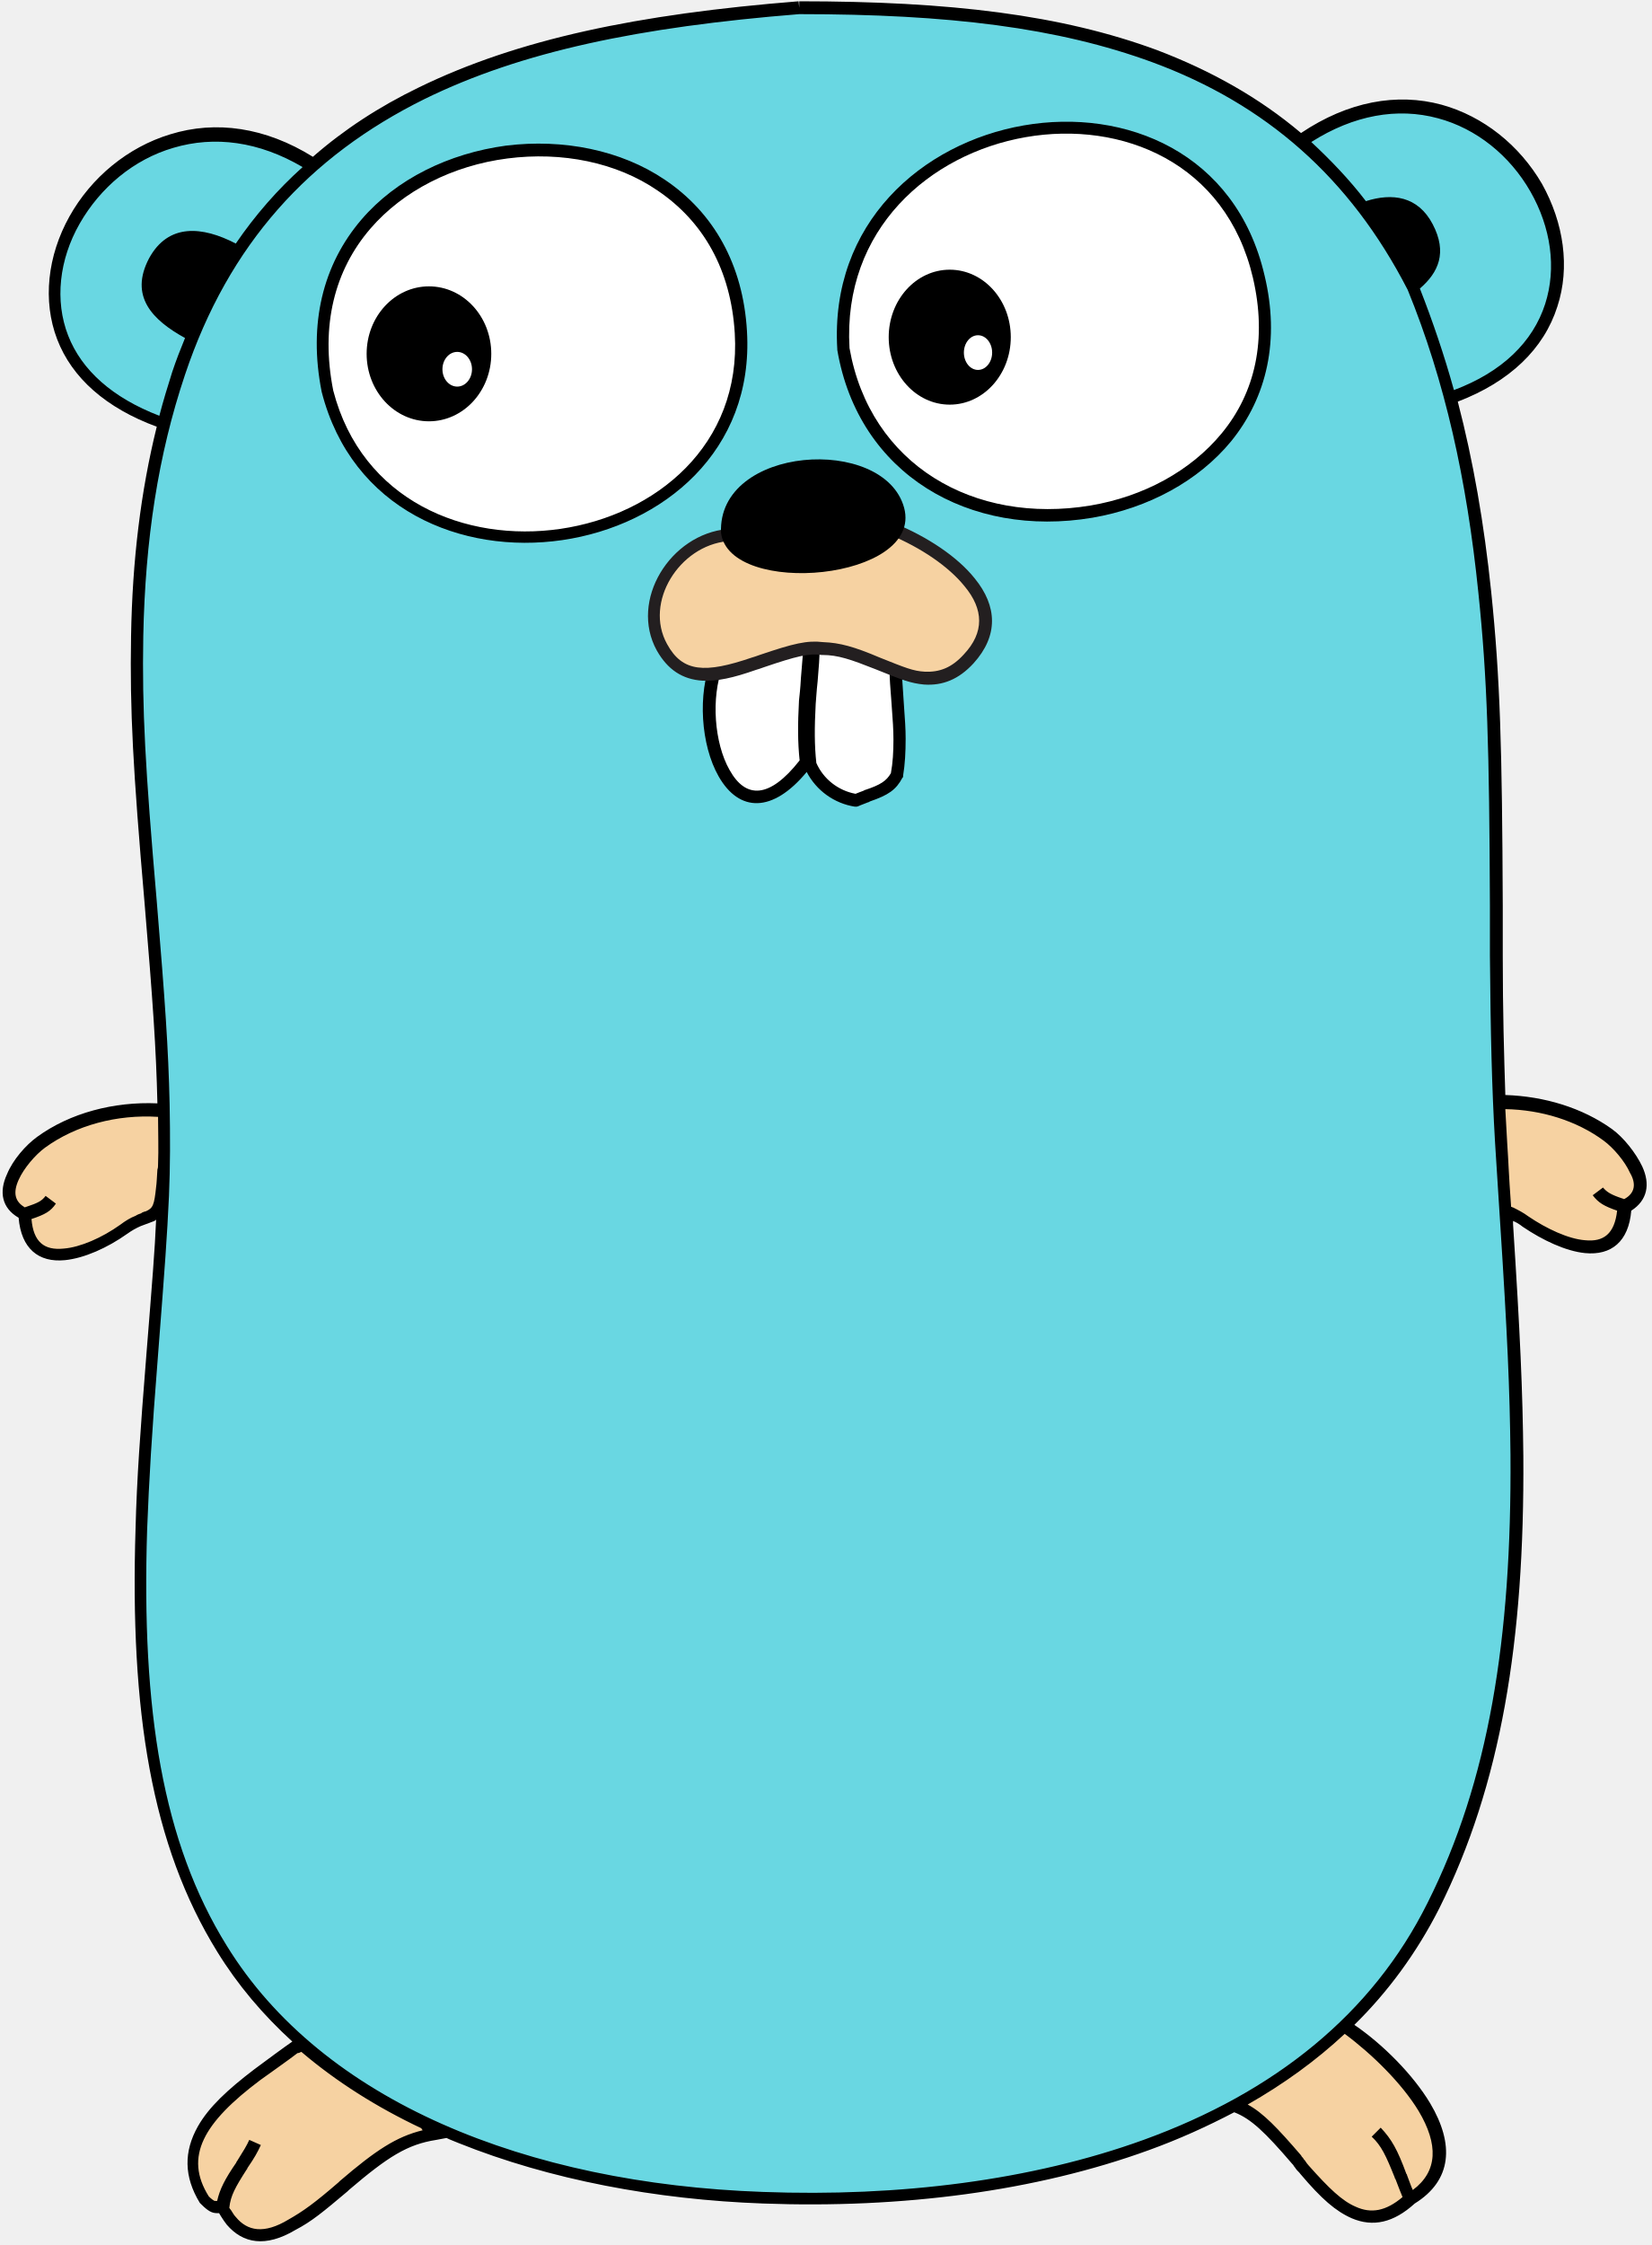
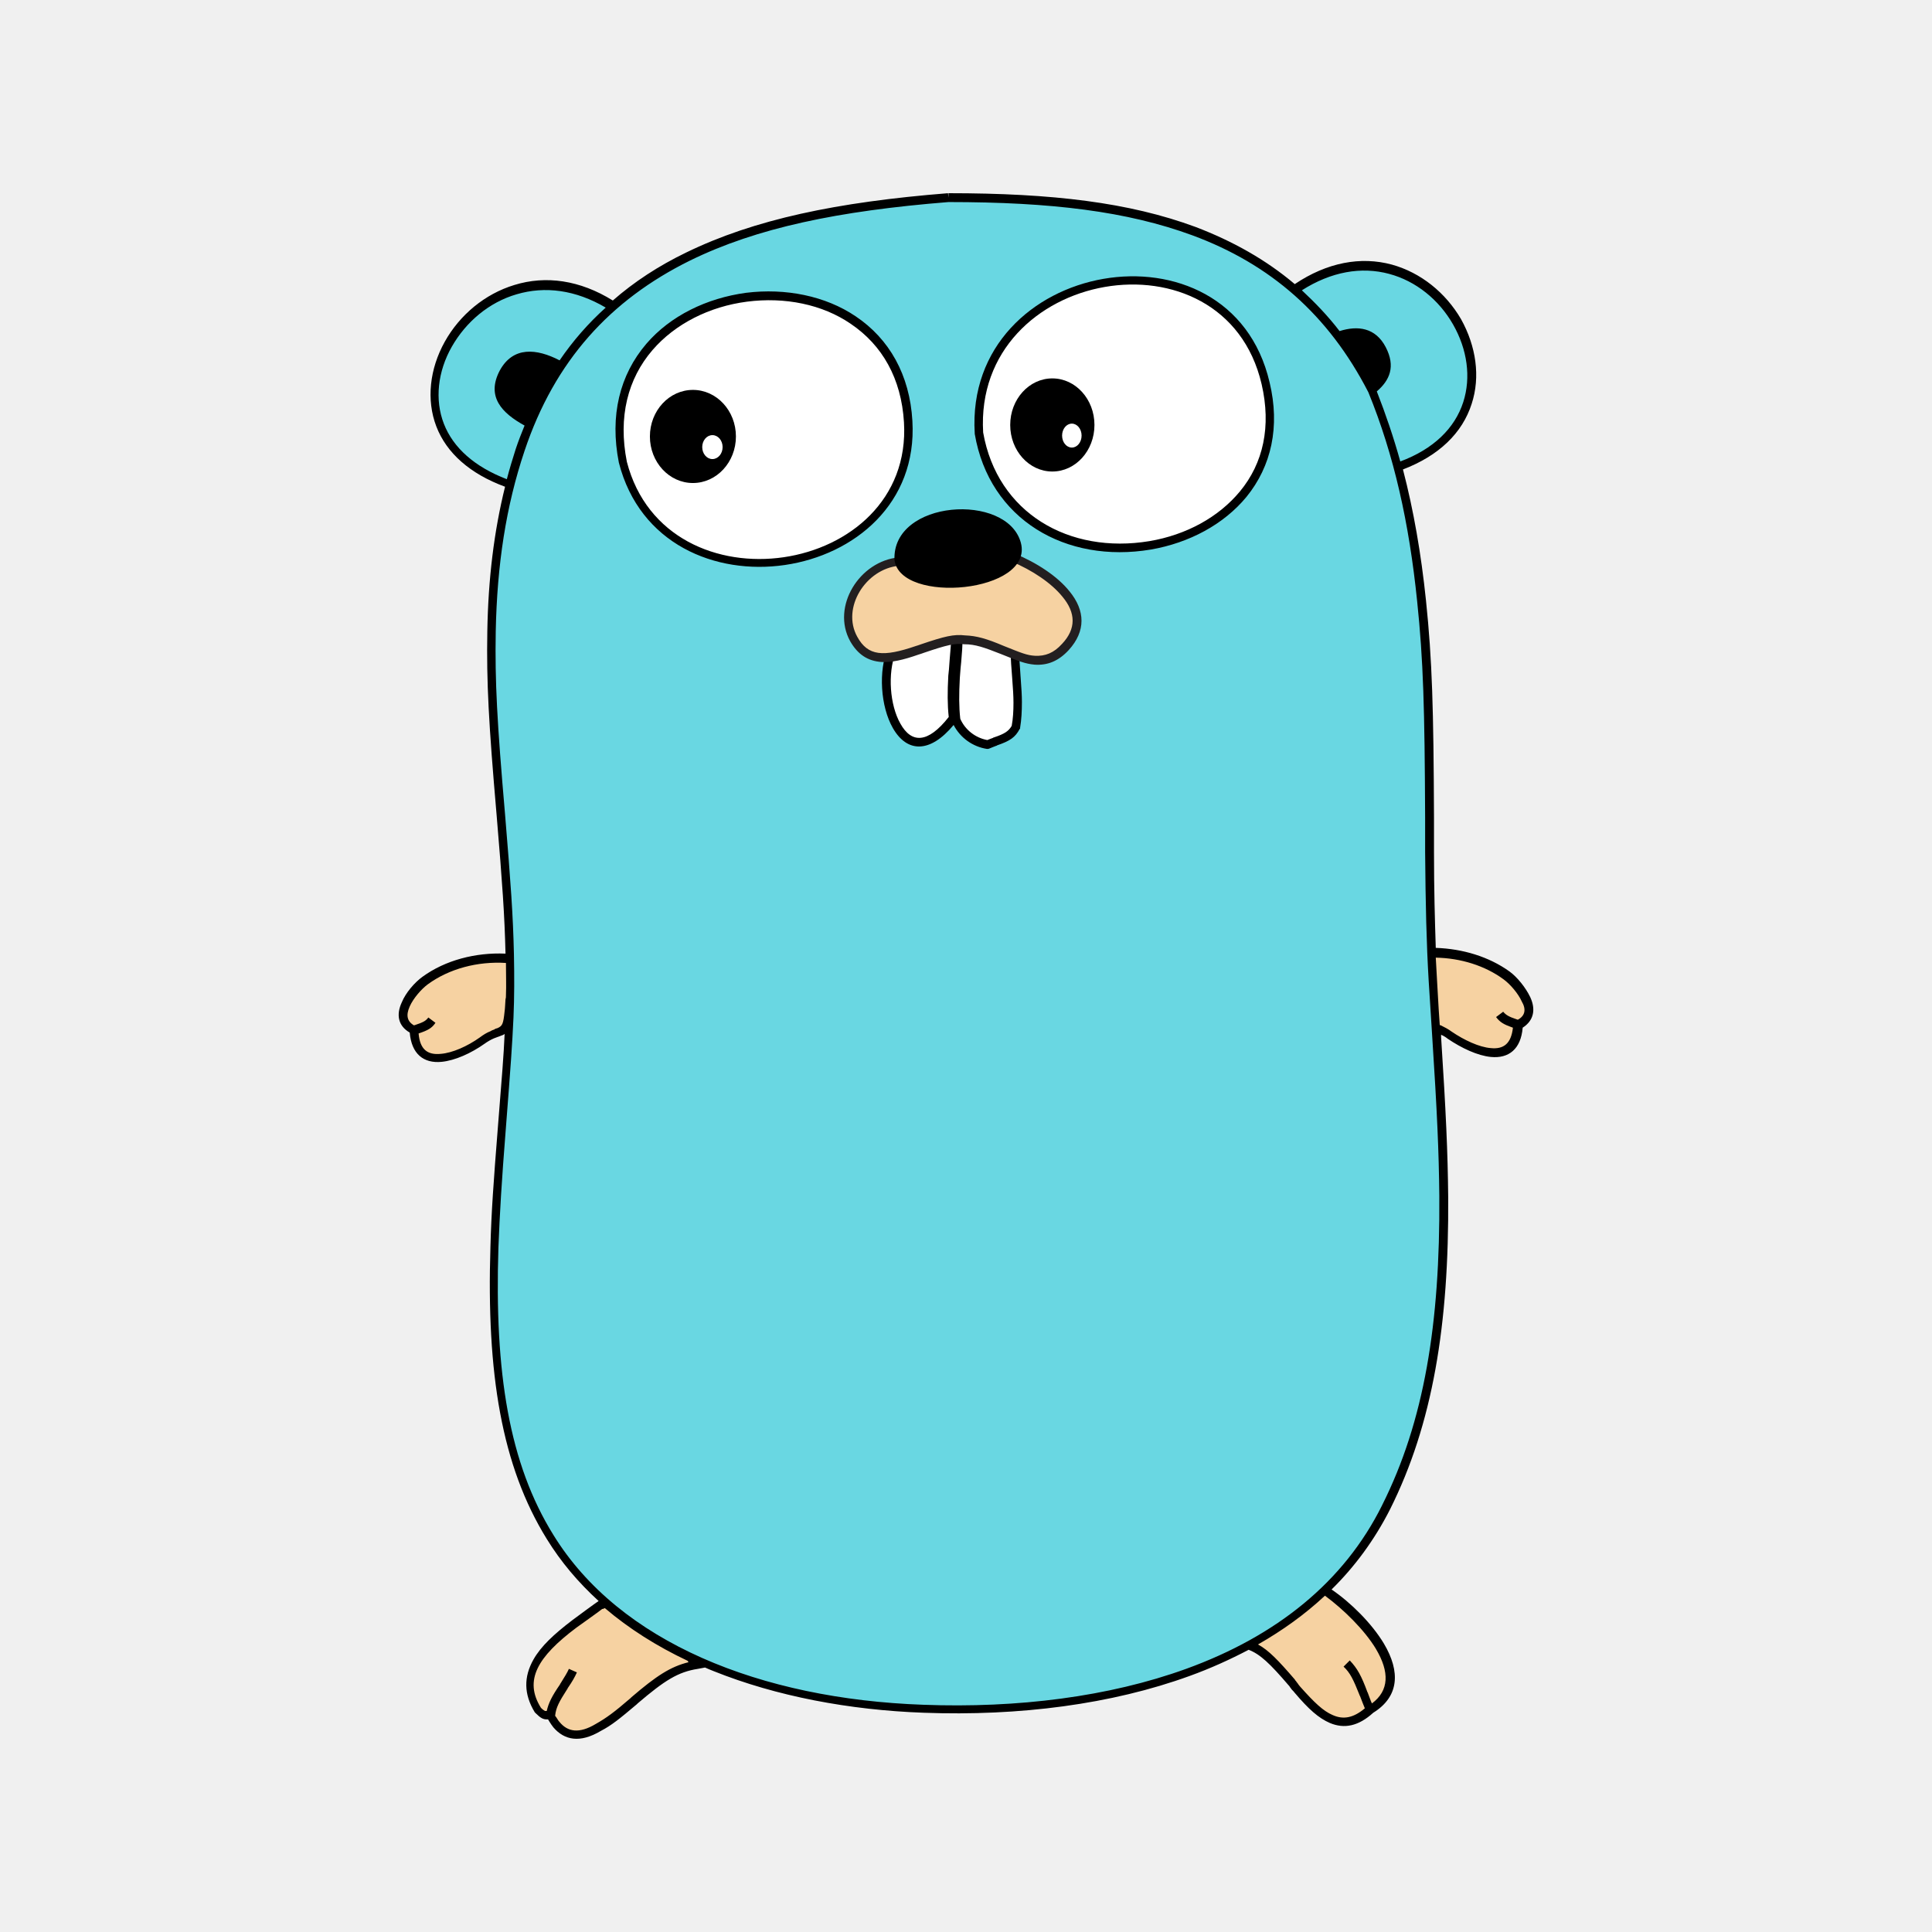
- <svg xmlns="http://www.w3.org/2000/svg" width="256" height="348" preserveAspectRatio="xMidYMid" viewBox="0 0 256 348">
-   <path fill="#F6D2A2" d="M3.686 188.165c.498 10.26 10.758 5.479 15.34 2.291 4.383-3.088 5.678-.498 6.076-6.475.299-3.984.697-7.869.498-11.854-6.674-.598-13.846.996-19.325 4.981-2.889 1.992-8.068 8.567-2.59 11.057M208.187 314.272c7.869 4.881 22.313 19.623 10.459 26.795-11.356 10.36-17.731-11.455-27.692-14.444 4.283-5.877 9.662-11.256 17.233-12.352zM67.337 330.907c-9.264 1.395-14.444 9.762-22.213 14.045-7.272 4.283-10.061-1.395-10.658-2.59-1.096-.498-.996.498-2.789-1.295-6.774-10.658 6.973-18.428 14.145-23.707 9.961-1.992 16.237 6.674 21.516 13.547zm184.579-144.037c-.498 10.26-10.758 5.479-15.34 2.291-4.383-3.088-5.678-.498-6.076-6.475-.299-3.984-.697-7.869-.498-11.854 6.674-.598 13.846.996 19.325 4.981 2.789 1.992 8.068 8.567 2.59 11.057" />
-   <path fill="#69D7E2" d="M224.722 61.759c35.561-12.551 7.77-61.261-23.209-39.745C181.192 4.582 153.202 1.395 123.816 1.395 95.029 3.686 67.636 8.965 48.511 25.7 17.631 5.777-10.858 53.591 25.401 65.644c-10.16 39.446 1.395 79.689-.199 119.832-1.494 36.059-10.957 84.37 9.065 116.744 17.033 27.692 53.69 37.553 83.872 38.649 38.549 1.395 85.267-8.068 103.994-45.423 17.93-35.561 12.949-79.888 10.658-118.238-2.291-38.749 1.992-78.095-8.068-115.449z" />
-   <path d="M254.605 180.794c-.996-2.092-2.889-4.482-4.682-5.777-4.582-3.287-10.459-5.08-16.535-5.279-.199-6.176-.398-12.949-.398-21.516v-7.77c-.1-24.504-.398-35.262-1.793-48.71-1.096-10.559-2.789-20.321-5.18-29.485 8.068-3.088 13.348-8.168 15.44-14.742 1.992-6.076.996-12.949-2.391-19.026-3.486-5.977-9.065-10.459-15.539-12.252-6.973-1.893-14.543-.498-21.815 4.383-6.475-5.479-13.946-9.662-22.313-12.85-14.842-5.479-32.075-7.57-55.483-7.57v.996l-.1-.996c-25.002 1.992-43.53 5.877-58.87 13.348-6.176 2.988-11.654 6.574-16.436 10.758-7.371-4.582-15.041-5.678-22.114-3.486-6.574 1.992-12.252 6.674-15.639 12.75-3.387 6.076-4.184 13.049-1.893 19.026 2.291 5.977 7.57 10.658 15.44 13.547-2.49 10.061-3.785 20.719-3.984 32.473-.199 11.455.299 20.619 2.092 41.339 1.295 15.44 1.793 22.512 1.992 31.079-6.774-.299-13.547 1.494-18.627 5.18-1.793 1.295-3.785 3.586-4.682 5.777-1.295 2.789-.797 5.279 1.793 6.774.398 4.781 3.088 6.973 7.172 6.574 2.988-.299 6.574-1.893 9.662-4.084.697-.498 1.395-.896 2.092-1.195.299-.1.498-.199.797-.299 0 0 .598-.199.797-.299.299-.1.598-.199.797-.398-.199 4.682-.598 9.563-1.494 20.719-.996 12.551-1.494 19.424-1.693 27.094-.896 28.489 2.49 49.208 12.651 65.644 3.188 5.18 7.072 9.762 11.654 13.946-.896.598-4.682 3.387-5.877 4.283-4.184 3.188-7.072 5.877-8.766 8.865-2.191 3.885-2.191 7.77.299 11.854l.1.1.1.1c1.096 1.096 1.693 1.395 2.49 1.395h.299c.1.199.199.299.299.498.299.498.598.896.896 1.295 2.49 2.889 5.977 3.586 10.658.797 2.49-1.295 4.283-2.789 8.068-5.977l.199-.199c6.076-5.18 9.065-7.072 13.547-7.77l1.594-.299c.598.299 1.195.498 1.893.797 14.145 5.678 30.581 8.766 47.216 9.363 21.516.797 42.235-1.893 59.767-8.268 4.682-1.693 9.065-3.686 13.248-5.877 2.59.996 4.781 3.088 8.965 7.969.199.199.199.199.299.398.199.199.199.299.299.398.199.299.498.498.697.797 3.287 3.885 5.479 5.777 7.969 6.873 3.287 1.395 6.475.697 9.762-2.291 5.777-3.586 6.176-9.164 2.391-15.539-2.689-4.482-7.371-9.164-11.754-12.153 5.18-5.08 9.662-11.156 13.149-18.03 9.563-19.125 13.248-41.438 13.049-70.126-.1-10.16-.498-19.026-1.594-35.96v-.498c.498.199.996.498 1.494.896 3.088 2.092 6.674 3.785 9.662 4.084 4.084.398 6.774-1.793 7.172-6.574 2.49-1.594 2.988-4.084 1.693-6.873zm-31.676-162.465c5.977 1.594 11.156 5.777 14.344 11.356 3.188 5.578 4.084 11.854 2.291 17.432-1.893 5.877-6.674 10.559-14.145 13.348-1.494-5.379-3.287-10.658-5.279-15.739 2.889-2.49 4.283-5.578 1.992-9.961-2.291-4.383-6.275-4.881-10.36-3.586-2.59-3.387-5.479-6.375-8.467-9.164 6.574-4.184 13.348-5.379 19.623-3.686zM10.559 51.997C8.467 46.618 9.164 40.243 12.352 34.665c3.188-5.578 8.367-9.961 14.543-11.754 6.375-1.893 13.248-.996 20.022 2.988-3.885 3.486-7.371 7.471-10.36 11.854-5.18-2.689-10.459-3.188-13.447 2.291-3.088 5.877.498 9.563 5.578 12.352-.697 1.693-1.395 3.486-1.992 5.279-.697 2.191-1.395 4.482-1.992 6.774-7.272-2.789-12.053-7.072-14.145-12.451zm12.053 135.77c-.1 0-.697.199-.697.299-.299.1-.598.199-.896.398-.797.299-1.594.797-2.391 1.395-2.789 1.992-6.176 3.486-8.766 3.686-2.988.299-4.682-.996-4.981-4.582 2.092-.697 2.988-1.195 3.785-2.391l-1.594-1.195c-.598.797-1.195 1.096-2.988 1.693-.1 0-.1 0-.199.1-1.594-.896-1.893-2.291-.996-4.283.797-1.793 2.59-3.885 4.084-4.981 4.781-3.486 11.156-5.18 17.532-4.781 0 2.49.1 4.981 0 7.371 0 .299 0 .498-.1.797-.1 1.395-.1 1.992-.199 2.689-.299 2.889-.498 3.287-1.594 3.785zm30.082 150.313l-.199.199c-3.686 3.188-5.479 4.482-7.77 5.777-3.785 2.291-6.375 1.793-8.168-.398-.299-.299-.498-.697-.697-.996-.1-.1-.199-.299-.299-.398v-.1c.199-1.793.896-3.088 2.689-5.877.1-.1.1-.1.1-.199 1.096-1.594 1.594-2.49 2.092-3.586l-1.793-.797c-.398.896-.896 1.693-1.893 3.287-.1.1-.1.1-.1.199-1.793 2.59-2.59 4.184-2.988 5.977h-.398c-.199-.1-.498-.299-.896-.697-3.885-6.176-.797-11.455 7.969-18.03 1.096-.797 4.781-3.387 5.777-4.184.199 0 .398-.1.598-.199 5.379 4.582 11.654 8.567 18.627 11.854 0 .1.1.199.199.299-4.084.996-7.272 3.088-12.85 7.869zm167.247-10.858c3.088 5.18 2.988 9.363-.896 12.252-.299-.598-.498-1.295-.896-2.291 0-.1 0-.1-.1-.199-1.395-3.785-2.291-5.379-3.984-7.172l-1.395 1.395c1.494 1.395 2.191 2.889 3.586 6.375 0 .1 0 .1.1.199.498 1.295.797 2.092 1.096 2.789-2.59 2.191-4.881 2.59-7.272 1.494-2.092-.896-4.084-2.789-7.272-6.375-.199-.199-.398-.498-.598-.797-.1-.1-.199-.199-.299-.398-.199-.199-.199-.199-.299-.398-3.686-4.283-5.877-6.574-8.268-7.869 5.578-3.188 10.559-6.774 15.041-10.957 4.184 3.088 8.865 7.67 11.455 11.953zm1.395-32.274c-8.567 17.233-23.707 29.385-44.028 36.756-17.332 6.275-37.852 8.865-59.069 8.068-36.557-1.295-68.233-14.045-83.075-38.151-9.961-16.037-13.248-36.458-12.352-64.548.299-7.67.697-14.543 1.693-27.094 1.096-14.145 1.395-18.229 1.693-24.604.199-4.582.199-9.264.1-14.244-.199-8.766-.697-15.739-1.992-31.377-1.793-20.719-2.291-29.784-2.092-41.139.299-14.942 2.291-28.09 6.475-40.542 6.774-20.221 19.225-33.868 37.155-42.733C80.884 7.969 99.113 4.184 123.916 2.191c23.209 0 40.143 2.092 54.786 7.471 17.532 6.475 30.581 17.83 39.546 35.262 5.777 14.145 9.164 29.385 10.957 46.917 1.395 13.348 1.693 24.106 1.793 48.511v7.77c.1 12.053.299 20.52.797 28.987.199 3.287.299 4.682.797 12.551 1.096 16.934 1.494 25.7 1.594 35.86.199 28.588-3.387 50.602-12.85 69.429zm30.481-109.074c-.1 0-.199-.1-.299-.1-1.793-.598-2.391-.996-2.988-1.693l-1.594 1.195c.896 1.195 1.793 1.693 3.785 2.391-.398 3.586-2.092 4.881-4.981 4.582-2.59-.199-5.977-1.793-8.766-3.686-.797-.598-1.594-.996-2.391-1.395-.1 0-.199-.1-.299-.1-.398-5.479-.398-6.873-.598-9.762l-.299-5.379c5.578.1 11.057 1.793 15.24 4.881 1.494 1.096 3.287 3.188 4.084 4.981.996 1.693.797 3.188-.896 4.084z" />
-   <path fill="#FFF" d="M138.918 104.123c.1 5.08 1.096 10.658.199 16.037-1.395 2.59-3.984 2.889-6.275 3.885-3.188-.498-5.877-2.59-7.172-5.578-.797-6.076.199-11.854.498-17.93 0-.199 3.785.1 7.172 1.096 2.889.896 5.578 2.391 5.578 2.49zm-28.19.398c-2.789 10.559 3.686 27.791 14.344 13.647-.797-5.977.1-11.754.398-17.631.1-.498-14.643 3.287-14.742 3.984z" />
-   <path d="M140.113 108.805c-.199-2.988-.299-4.184-.299-5.678v-.697l-.697-.199-12.551-3.885v-.697l-1.295.299h-.1v.1l-14.145 3.586-.498.1-.199.498c-2.191 5.279-1.693 13.248 1.096 18.129 3.188 5.578 8.367 5.678 13.647-.697 1.494 2.889 4.283 4.881 7.471 5.379h.299l.299-.1c.398-.199.797-.299 1.494-.598.1 0 .1 0 .199-.1 2.889-.996 4.084-1.793 5.08-3.686l.1-.1v-.199c.299-1.793.398-3.686.398-5.777 0-1.494-.1-2.889-.299-5.678zm-15.938-3.686c-.1 1.793-.199 2.49-.299 3.486-.199 3.686-.199 6.475.1 9.264-4.682 5.977-8.367 5.977-10.858 1.494-2.391-4.184-2.889-11.256-1.096-15.938l12.551-3.188c-.1 1.295-.199 2.59-.398 4.881zm13.946 14.742c-.697 1.195-1.594 1.793-3.984 2.59-.1 0-.1 0-.199.1-.598.199-.996.398-1.295.498-2.689-.498-4.981-2.291-6.076-4.781-.299-2.689-.299-5.479-.1-9.164.1-.996.1-1.693.299-3.486.199-2.291.299-3.686.299-4.981l10.858 3.287c0 1.295.1 2.49.299 5.08.199 2.689.299 4.084.299 5.678 0 1.893-.1 3.586-.398 5.18z" />
-   <g transform="translate(48.47551 21.97556)">
+ <svg xmlns="http://www.w3.org/2000/svg" width="249.999" height="250" preserveAspectRatio="xMidYMid" viewBox="0 0 249.999 250">
+   <path fill="#F6D2A2" stroke-width=".576" d="M53.478 133.27c.287 5.91 6.197 3.156 8.836 1.32 2.525-1.779 3.27-.287 3.5-3.729.172-2.295.402-4.533.287-6.828-3.844-.344-7.975.574-11.131 2.869-1.664 1.148-4.648 4.934-1.492 6.369m117.794 72.639c4.533 2.811 12.852 11.303 6.025 15.434-6.541 5.967-10.213-6.598-15.951-8.32 2.467-3.385 5.566-6.484 9.926-7.115zm-81.131 9.582c-5.336.803-8.32 5.623-12.795 8.09-4.188 2.467-5.795-.803-6.139-1.492-.631-.287-.574.287-1.607-.746-3.902-6.139 4.016-10.615 8.147-13.656 5.738-1.148 9.352 3.844 12.393 7.803zm106.319-82.967c-.287 5.91-6.197 3.156-8.836 1.32-2.525-1.779-3.27-.287-3.5-3.729-.172-2.295-.402-4.533-.287-6.828 3.844-.344 7.975.574 11.131 2.869 1.607 1.148 4.648 4.934 1.492 6.369" />
+   <path fill="#69D7E2" stroke-width=".576" d="M180.797 60.459c20.483-7.229 4.475-35.287-13.369-22.893-11.705-10.041-27.828-11.877-44.754-11.877-16.582 1.32-32.36 4.361-43.377 14-17.787-11.475-34.196 16.065-13.311 23.008-5.852 22.721.803 45.901-.115 69.024-.861 20.77-6.311 48.598 5.221 67.245 9.811 15.951 30.926 21.631 48.311 22.262 22.205.803 49.114-4.647 59.901-26.164 10.328-20.483 7.459-46.016 6.139-68.106-1.32-22.32 1.148-44.983-4.648-66.499z" />
+   <path stroke-width=".576" d="M198.01 129.024c-.574-1.205-1.664-2.582-2.697-3.328-2.639-1.893-6.025-2.926-9.525-3.041-.115-3.557-.23-7.459-.23-12.393v-4.475c-.057-14.115-.23-20.311-1.033-28.057-.631-6.082-1.607-11.705-2.984-16.983 4.647-1.779 7.688-4.705 8.893-8.492 1.148-3.5.574-7.459-1.377-10.959-2.008-3.443-5.221-6.025-8.951-7.057-4.016-1.09-8.377-.287-12.565 2.525-3.729-3.156-8.033-5.566-12.852-7.402C146.141 26.205 136.215 25 122.732 25v.574L122.674 25c-14.402 1.148-25.074 3.385-33.91 7.688-3.557 1.721-6.713 3.787-9.467 6.197-4.246-2.639-8.664-3.27-12.738-2.008-3.787 1.148-7.057 3.844-9.008 7.344-1.951 3.5-2.41 7.516-1.09 10.959 1.32 3.443 4.361 6.139 8.893 7.803-1.434 5.795-2.18 11.934-2.295 18.705-.115 6.598.172 11.877 1.205 23.811.746 8.893 1.033 12.967 1.148 17.901-3.902-.172-7.803.861-10.729 2.984-1.033.746-2.18 2.066-2.697 3.328-.746 1.607-.459 3.041 1.033 3.902.23 2.754 1.779 4.016 4.131 3.787 1.721-.172 3.787-1.09 5.566-2.352.402-.287.803-.516 1.205-.689.172-.057.287-.115.459-.172 0 0 .344-.115.459-.172.172-.057.344-.115.459-.23-.115 2.697-.344 5.508-.861 11.934-.574 7.229-.861 11.188-.975 15.606-.516 16.41 1.434 28.344 7.287 37.811 1.836 2.984 4.074 5.623 6.713 8.033-.516.344-2.697 1.951-3.385 2.467-2.41 1.836-4.074 3.385-5.049 5.107-1.262 2.238-1.262 4.475.172 6.828l.057.057.057.057c.631.631.975.803 1.434.803h.172c.057.115.115.172.172.287.172.287.344.516.516.746 1.434 1.664 3.443 2.066 6.139.459 1.434-.746 2.467-1.607 4.648-3.443l.115-.115c3.5-2.984 5.221-4.074 7.803-4.475l.918-.172c.344.172.689.287 1.09.459 8.147 3.27 17.615 5.049 27.197 5.393 12.393.459 24.328-1.09 34.426-4.762 2.697-.975 5.221-2.123 7.631-3.385 1.492.574 2.754 1.779 5.164 4.59.115.115.115.115.172.23.115.115.115.172.172.23.115.172.287.287.402.459 1.893 2.238 3.156 3.328 4.59 3.959 1.893.803 3.729.402 5.623-1.32 3.328-2.066 3.557-5.279 1.377-8.951-1.549-2.582-4.246-5.279-6.77-7 2.984-2.926 5.566-6.426 7.574-10.385 5.508-11.016 7.631-23.869 7.516-40.393-.057-5.852-.287-10.959-.918-20.713v-.287c.287.115.574.287.861.516 1.779 1.205 3.844 2.18 5.566 2.352 2.352.23 3.902-1.033 4.131-3.787 1.434-.918 1.721-2.352.975-3.959zm-18.246-93.581c3.443.918 6.426 3.328 8.262 6.541 1.836 3.213 2.352 6.828 1.32 10.041-1.09 3.385-3.844 6.082-8.147 7.688-.861-3.098-1.893-6.139-3.041-9.066 1.664-1.434 2.467-3.213 1.148-5.738-1.32-2.525-3.615-2.811-5.967-2.066-1.492-1.951-3.156-3.672-4.877-5.279 3.787-2.41 7.688-3.098 11.303-2.123zM57.437 54.836c-1.205-3.098-.803-6.77 1.033-9.984 1.836-3.213 4.82-5.738 8.377-6.77 3.672-1.09 7.631-.574 11.533 1.721-2.238 2.008-4.246 4.303-5.967 6.828-2.984-1.549-6.025-1.836-7.746 1.32-1.779 3.385.287 5.508 3.213 7.115-.402.975-.803 2.008-1.148 3.041-.402 1.262-.803 2.582-1.148 3.902-4.188-1.607-6.943-4.074-8.147-7.172zm6.943 78.204c-.057 0-.402.115-.402.172-.172.057-.344.115-.516.23-.459.172-.918.459-1.377.803-1.607 1.148-3.557 2.008-5.049 2.123-1.721.172-2.697-.574-2.869-2.639 1.205-.402 1.721-.689 2.18-1.377l-.918-.689c-.344.459-.689.631-1.721.975-.057 0-.057 0-.115.057-.918-.516-1.09-1.32-.574-2.467.459-1.033 1.492-2.238 2.352-2.869 2.754-2.008 6.426-2.984 10.098-2.754 0 1.434.057 2.869 0 4.246 0 .172 0 .287-.057.459-.057.803-.057 1.148-.115 1.549-.172 1.664-.287 1.893-.918 2.18zm17.328 86.581l-.115.115c-2.123 1.836-3.156 2.582-4.475 3.328-2.18 1.32-3.672 1.033-4.705-.23-.172-.172-.287-.402-.402-.574-.057-.057-.115-.172-.172-.23v-.057c.115-1.033.516-1.779 1.549-3.385.057-.057.057-.057.057-.115.631-.918.918-1.434 1.205-2.066l-1.033-.459c-.23.516-.516.975-1.09 1.893-.057.057-.057.057-.057.115-1.033 1.492-1.492 2.41-1.721 3.443h-.23c-.115-.057-.287-.172-.516-.402-2.238-3.557-.459-6.598 4.59-10.385.631-.459 2.754-1.951 3.328-2.41.115 0 .23-.057.344-.115 3.098 2.639 6.713 4.934 10.729 6.828 0 .057.057.115.115.172-2.352.574-4.188 1.779-7.402 4.533zm96.335-6.254c1.779 2.984 1.721 5.393-.516 7.057-.172-.344-.287-.746-.516-1.32 0-.057 0-.057-.057-.115-.803-2.18-1.32-3.098-2.295-4.131l-.803.803c.861.803 1.262 1.664 2.066 3.672 0 .057 0 .057.057.115.287.746.459 1.205.631 1.607-1.492 1.262-2.811 1.492-4.188.861-1.205-.516-2.352-1.607-4.188-3.672-.115-.115-.23-.287-.344-.459-.057-.057-.115-.115-.172-.23-.115-.115-.115-.115-.172-.23-2.123-2.467-3.385-3.787-4.762-4.533 3.213-1.836 6.082-3.902 8.664-6.311 2.41 1.779 5.107 4.418 6.598 6.885zm.803-18.59c-4.934 9.926-13.656 16.926-25.36 21.172-9.984 3.615-21.803 5.107-34.024 4.647-21.057-.746-39.303-8.09-47.852-21.975-5.738-9.238-7.631-21-7.115-37.18.172-4.418.402-8.377.975-15.606.631-8.147.803-10.5.975-14.172.115-2.639.115-5.336.057-8.205-.115-5.049-.402-9.066-1.148-18.074-1.033-11.934-1.32-17.156-1.205-23.697.172-8.606 1.32-16.18 3.729-23.352 3.902-11.647 11.074-19.508 21.401-24.615 8.664-4.246 19.164-6.426 33.451-7.574 13.369 0 23.123 1.205 31.557 4.303 10.098 3.729 17.615 10.27 22.779 20.311 3.328 8.147 5.279 16.926 6.311 27.024.803 7.688.975 13.885 1.033 27.942v4.475c.057 6.943.172 11.82.459 16.697.115 1.893.172 2.697.459 7.229.631 9.754.861 14.803.918 20.656.115 16.467-1.951 29.147-7.402 39.991zm17.557-62.827c-.057 0-.115-.057-.172-.057-1.033-.344-1.377-.574-1.721-.975l-.918.689c.516.689 1.033.975 2.18 1.377-.23 2.066-1.205 2.811-2.869 2.639-1.492-.115-3.443-1.033-5.049-2.123-.459-.344-.918-.574-1.377-.803-.057 0-.115-.057-.172-.057-.23-3.156-.23-3.959-.344-5.623l-.172-3.098c3.213.057 6.369 1.033 8.779 2.811.861.631 1.893 1.836 2.352 2.869.574.975.459 1.836-.516 2.352z" />
+   <path fill="#FFF" stroke-width=".576" d="M131.373 84.861c.057 2.926.631 6.139.115 9.238-.803 1.492-2.295 1.664-3.615 2.238-1.836-.287-3.385-1.492-4.131-3.213-.459-3.5.115-6.828.287-10.328 0-.115 2.18.057 4.131.631 1.664.516 3.213 1.377 3.213 1.434zm-16.238.23c-1.607 6.082 2.123 16.008 8.262 7.861-.459-3.443.057-6.77.23-10.156.057-.287-8.434 1.893-8.492 2.295z" />
+   <path stroke-width=".576" d="M132.061 87.558c-.115-1.721-.172-2.41-.172-3.27v-.402l-.402-.115-7.229-2.238v-.402l-.746.172h-.057v.057l-8.147 2.066-.287.057-.115.287c-1.262 3.041-.975 7.631.631 10.443 1.836 3.213 4.82 3.27 7.861-.402.861 1.664 2.467 2.811 4.303 3.098h.172l.172-.057c.23-.115.459-.172.861-.344.057 0 .057 0 .115-.057 1.664-.574 2.352-1.033 2.926-2.123l.057-.057v-.115c.172-1.033.23-2.123.23-3.328 0-.861-.057-1.664-.172-3.27zm-9.18-2.123c-.057 1.033-.115 1.434-.172 2.008-.115 2.123-.115 3.729.057 5.336-2.697 3.443-4.82 3.443-6.254.861-1.377-2.41-1.664-6.484-.631-9.18l7.229-1.836c-.057.746-.115 1.492-.23 2.811zm8.033 8.492c-.402.689-.918 1.033-2.295 1.492-.057 0-.057 0-.115.057-.344.115-.574.23-.746.287-1.549-.287-2.869-1.32-3.5-2.754-.172-1.549-.172-3.156-.057-5.279.057-.574.057-.975.172-2.008.115-1.32.172-2.123.172-2.869l6.254 1.893c0 .746.057 1.434.172 2.926.115 1.549.172 2.352.172 3.27 0 1.09-.057 2.066-.23 2.984z" />
+   <g transform="matrix(.576 0 0 .576 79.2774 37.54333)">
    <path fill="#FFF" d="M2.291 38.749c9.164 35.661 66.241 26.496 64.05-9.264C63.751-13.348-6.475-5.08 2.291 38.749" />
-     <path d="M67.337 29.385C66.739 19.026 62.157 10.957 54.587 5.877 47.813 1.295 38.848-.498 29.983.598 21.118 1.793 12.949 5.777 7.57 12.053c-5.977 6.973-8.268 16.137-6.176 26.696l.896-.199-.896.199c9.363 36.657 68.134 27.791 65.942-9.363zM3.188 38.549C1.195 28.489 3.387 19.922 8.965 13.447 14.045 7.57 21.715 3.686 30.182 2.59s16.934.598 23.309 4.981c7.072 4.781 11.356 12.252 11.953 22.114 2.092 34.764-53.391 43.132-62.257 8.865z" />
+     <path d="M67.337 29.385C66.739 19.026 62.157 10.957 54.587 5.877 47.813 1.295 38.848-.498 29.983.598 21.118 1.793 12.949 5.777 7.57 12.053c-5.977 6.973-8.268 16.137-6.176 26.696l.896-.199-.896.199c9.363 36.657 68.134 27.791 65.942-9.363zM3.188 38.549C1.195 28.489 3.387 19.922 8.965 13.447 14.045 7.57 21.715 3.686 30.182 2.59c8.467-1.096 16.934.598 23.309 4.981 7.072 4.781 11.356 12.252 11.953 22.114 2.092 34.764-53.391 43.132-62.257 8.865z" />
    <ellipse cx="18.03" cy="32.872" rx="9.662" ry="10.459" />
    <ellipse fill="#FFF" cx="22.412" cy="35.262" rx="2.291" ry="2.689" />
  </g>
-   <g transform="translate(129.6178 18.09752)">
+   <g transform="matrix(.576 0 0 .576 126.0159 35.30955)">
    <path fill="#FFF" d="M1.195 35.96c7.072 40.94 74.011 30.082 64.349-11.156C56.878-12.252-1.195-1.992 1.195 35.96" />
    <path d="M66.44 24.604C57.575-13.547-2.191-3.088.199 36.059v.1c3.287 19.325 20.52 29.186 39.546 25.998 8.666-1.494 16.436-5.678 21.516-11.854 5.578-6.873 7.57-15.739 5.18-25.7zm-6.674 24.504c-4.781 5.777-12.053 9.762-20.321 11.156C21.416 63.253 5.279 53.989 2.092 35.86-.1-.996 56.28-10.858 64.647 25.002c2.191 9.463.398 17.731-4.881 24.106z" />
    <ellipse cx="17.631" cy="34.167" rx="9.463" ry="10.459" />
    <ellipse fill="#FFF" cx="22.014" cy="36.557" rx="2.191" ry="2.689" />
  </g>
-   <path fill="#F6D2A2" d="M112.785 83.002c-7.869.697-14.244 9.961-10.16 17.332 5.379 9.762 17.432-.896 24.903.1 8.666.199 15.739 9.164 22.612 1.594 7.67-8.367-3.287-16.535-11.953-20.121l-25.401 1.096z" />
-   <path fill="#231F20" d="M151.135 89.676c-2.689-3.387-7.371-6.475-12.451-8.567l-.199-.1h-.199l-25.5.996c-8.865.797-15.24 11.057-10.957 18.826 1.693 2.988 3.984 4.482 7.072 4.682 2.291.1 4.682-.398 8.367-1.693.299-.1.697-.199 1.195-.398 4.981-1.693 6.973-2.191 8.965-1.893h.1c2.391 0 4.383.697 8.168 2.191 4.184 1.693 5.479 2.191 7.57 2.391 2.889.199 5.379-.797 7.67-3.287 3.885-4.283 3.686-8.865.199-13.149zm-1.693 11.754c-1.893 2.092-3.785 2.789-6.076 2.689-1.793-.1-2.988-.598-6.973-2.191-3.984-1.693-6.176-2.291-8.766-2.391-2.49-.299-4.582.199-9.861 1.992-.498.199-.896.299-1.195.398-7.272 2.49-10.758 2.291-13.149-2.092-3.586-6.475 1.893-15.24 9.363-15.938l25.202-.996c4.781 1.992 9.065 4.881 11.555 7.969 2.988 3.586 3.088 7.172-.1 10.559z" />
-   <path d="M140.178 78.719c-3.088-11.356-28.987-9.662-28.389 3.885 1.295 10.061 31.377 7.371 28.389-3.885z" />
+   <path fill="#F6D2A2" stroke-width=".576" d="M116.32 72.695c-4.533.402-8.205 5.738-5.852 9.984 3.098 5.623 10.041-.516 14.344.057 4.992.115 9.066 5.279 13.024.918 4.418-4.82-1.893-9.525-6.885-11.59z" />
+   <path fill="#231F20" stroke-width=".576" d="M138.41 76.539c-1.549-1.951-4.246-3.729-7.172-4.934l-.115-.057h-.115l-14.688.574c-5.107.459-8.779 6.369-6.311 10.844.975 1.721 2.295 2.582 4.074 2.697 1.32.057 2.697-.23 4.82-.975.172-.057.402-.115.689-.23 2.869-.975 4.016-1.262 5.164-1.09h.057c1.377 0 2.525.402 4.705 1.262 2.41.975 3.156 1.262 4.361 1.377 1.664.115 3.098-.459 4.418-1.893 2.238-2.467 2.123-5.107.115-7.574zm-.975 6.77c-1.09 1.205-2.18 1.607-3.5 1.549-1.033-.057-1.721-.344-4.016-1.262-2.295-.975-3.557-1.32-5.049-1.377-1.434-.172-2.639.115-5.68 1.148-.287.115-.516.172-.689.23-4.189 1.434-6.197 1.32-7.574-1.205-2.066-3.729 1.09-8.779 5.393-9.18l14.516-.574c2.754 1.148 5.221 2.811 6.656 4.59 1.721 2.066 1.779 4.131-.057 6.082z" />
+   <path stroke-width=".576" d="M132.098 70.228c-1.779-6.541-16.697-5.566-16.352 2.238.746 5.795 18.074 4.246 16.352-2.238z" />
</svg>
